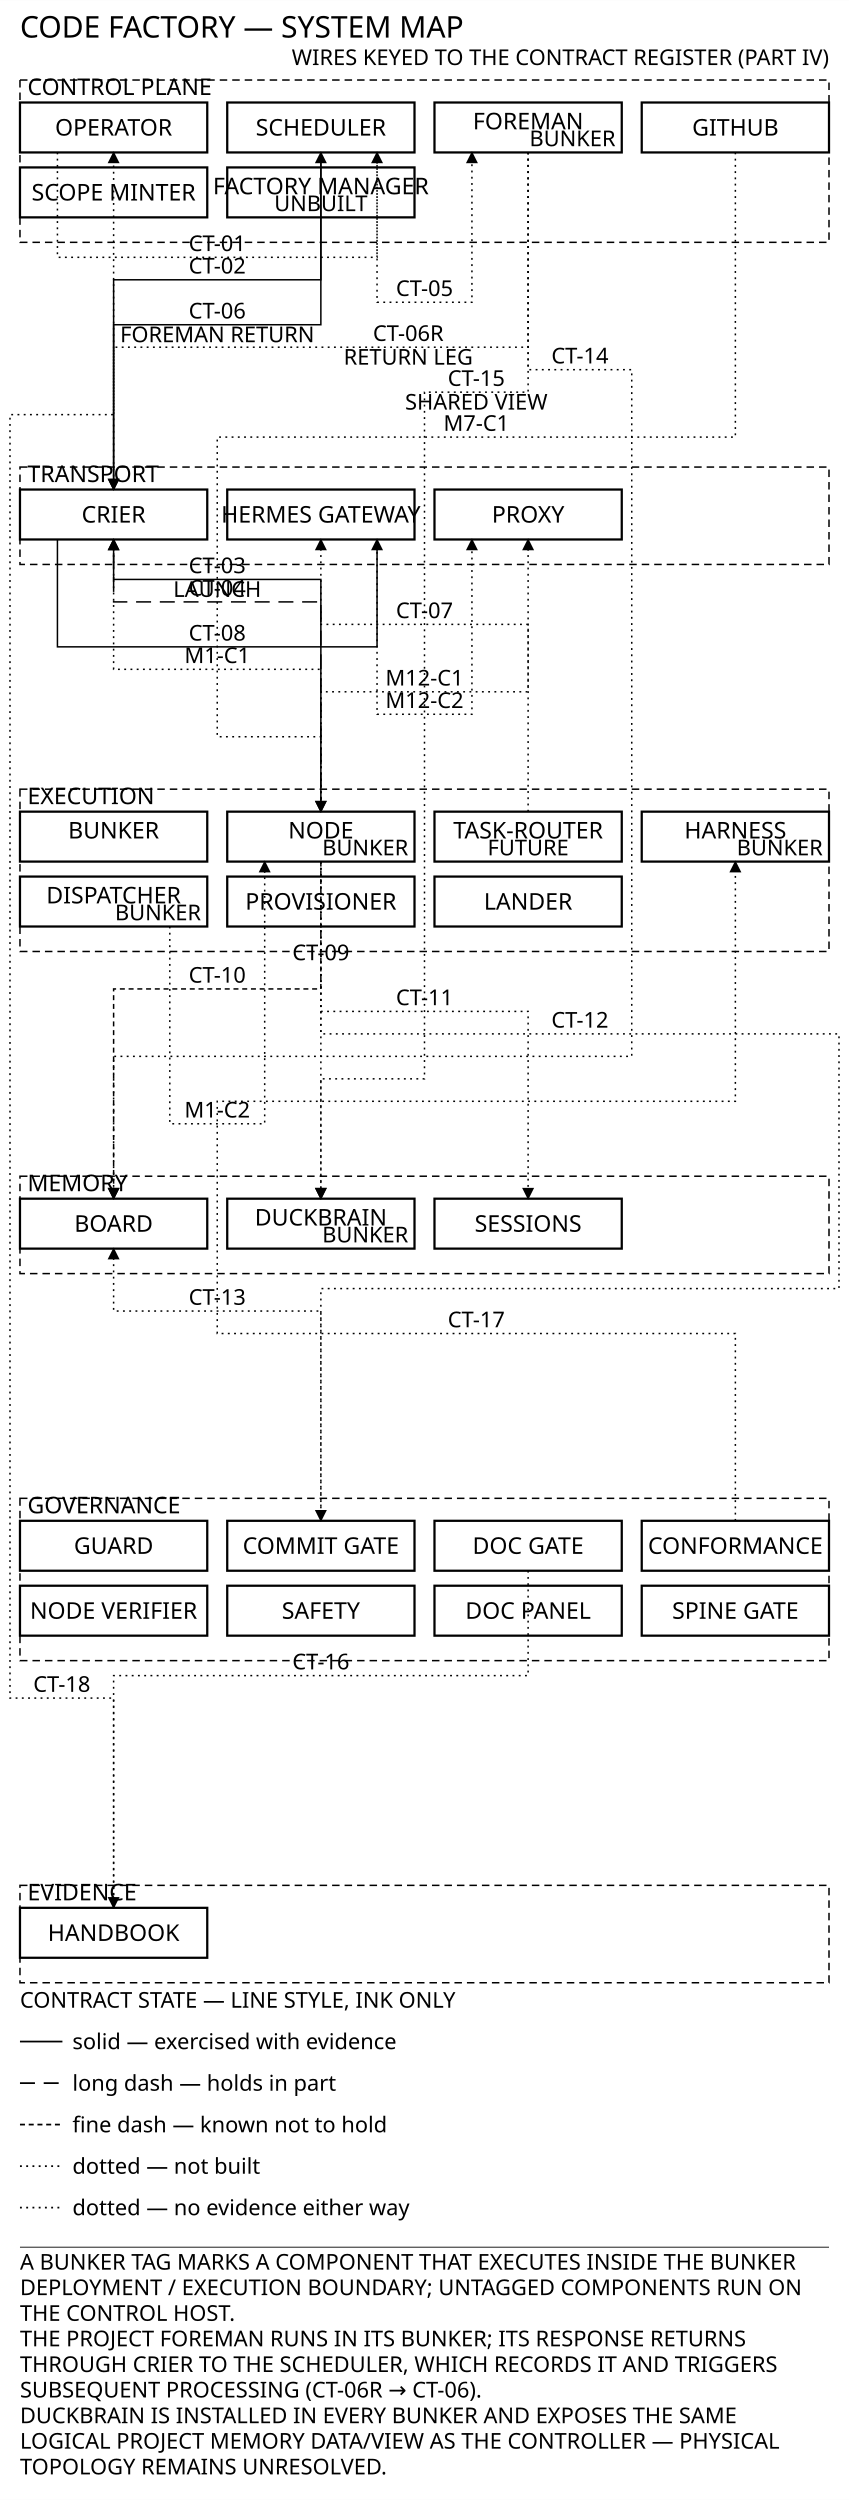
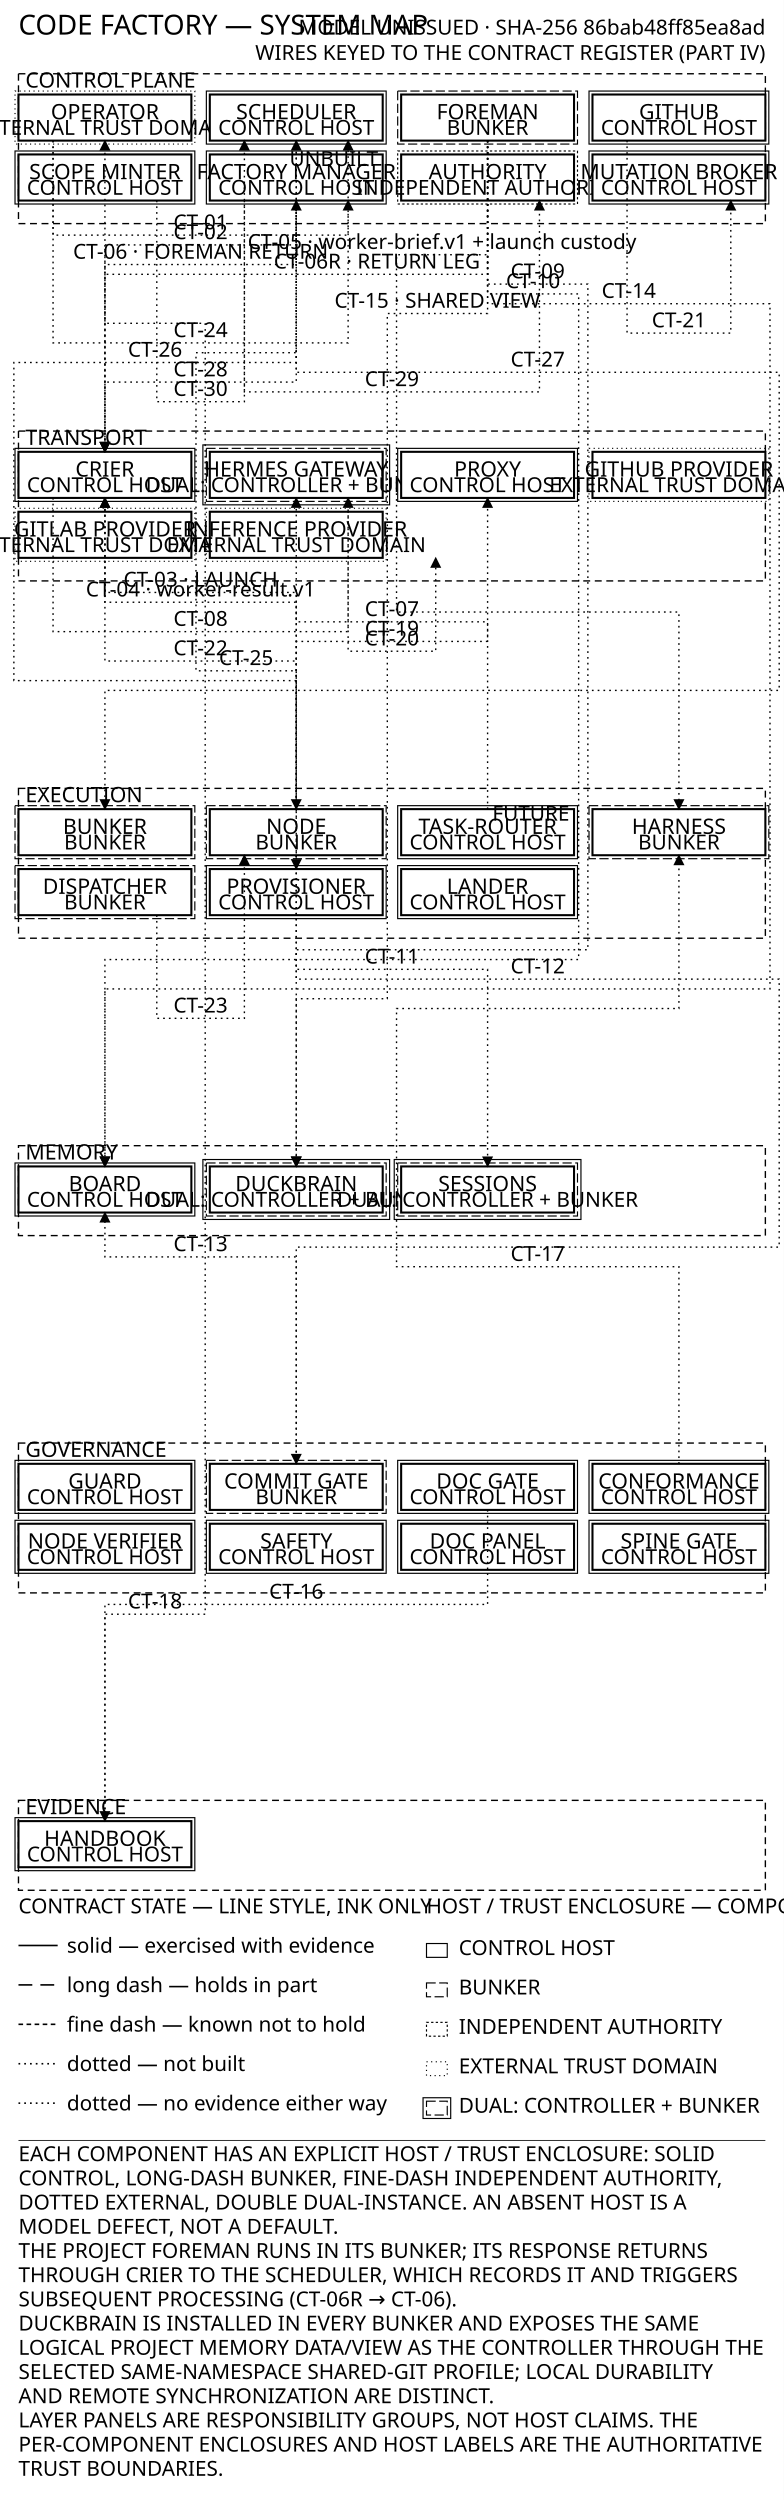
- <svg xmlns="http://www.w3.org/2000/svg" width="170.0mm" height="500.6mm" viewBox="0 0 680 2002.2" preserveAspectRatio="xMidYMid meet">
-   <rect width="680" height="2002.2" fill="#ffffff" />
+ <svg xmlns="http://www.w3.org/2000/svg" width="170.0mm" height="542.2mm" viewBox="0 0 680 2169.0" preserveAspectRatio="xMidYMid meet">
+   <rect width="680" height="2169.0" fill="#ffffff" />
  <defs>
    <marker id="ar" viewBox="0 0 10 10" refX="9" refY="5" markerWidth="8" markerHeight="8" orient="auto">
      <path d="M0,0 L10,5 L0,10 z" fill="#000000" />
    </marker>
  </defs>
  <g font-family="Routed Gothic Narrow, Routed Gothic, sans-serif">
    <text x="16.0" y="30.0" font-size="24.00" fill="#000000" text-anchor="start">CODE FACTORY — SYSTEM MAP</text>
-     <text x="664.0" y="52.0" font-size="17.50" fill="#000000" text-anchor="end">WIRES KEYED TO THE CONTRACT REGISTER (PART IV)</text>
+     <text x="664.0" y="30.0" font-size="18.00" fill="#000000" text-anchor="end">MODEL UNISSUED · SHA-256 86bab48ff85ea8ad</text>
+     <text x="664.0" y="52.0" font-size="18.00" fill="#000000" text-anchor="end">WIRES KEYED TO THE CONTRACT REGISTER (PART IV)</text>
    <rect x="16.0" y="64.0" width="648.0" height="130.0" fill="none" stroke="#000000" stroke-width="1.2" stroke-dasharray="6 4" />
    <text x="22.0" y="76.0" font-size="18.50" fill="#000000" text-anchor="start">CONTROL PLANE</text>
+     <rect x="13.0" y="79.0" width="156.0" height="46.0" fill="none" stroke="#000000" stroke-width="1.0" stroke-dasharray="1 3" />
    <rect x="16.0" y="82.0" width="150.0" height="40.0" fill="#ffffff" stroke="#000000" stroke-width="1.8" />
-     <text x="91.0" y="108.5" font-size="18.50" fill="#000000" text-anchor="middle">OPERATOR</text>
+     <text x="91.0" y="103.5" font-size="18.50" fill="#000000" text-anchor="middle">OPERATOR</text>
+     <text x="91.0" y="117.0" font-size="18.00" fill="#000000" text-anchor="middle">EXTERNAL TRUST DOMAIN</text>
+     <rect x="179.0" y="79.0" width="156.0" height="46.0" fill="none" stroke="#000000" stroke-width="1.0" />
    <rect x="182.0" y="82.0" width="150.0" height="40.0" fill="#ffffff" stroke="#000000" stroke-width="1.8" />
-     <text x="257.0" y="108.5" font-size="18.50" fill="#000000" text-anchor="middle">SCHEDULER</text>
+     <text x="257.0" y="103.5" font-size="18.50" fill="#000000" text-anchor="middle">SCHEDULER</text>
+     <text x="257.0" y="117.0" font-size="18.00" fill="#000000" text-anchor="middle">CONTROL HOST</text>
+     <rect x="345.0" y="79.0" width="156.0" height="46.0" fill="none" stroke="#000000" stroke-width="1.0" stroke-dasharray="8 3" />
    <rect x="348.0" y="82.0" width="150.0" height="40.0" fill="#ffffff" stroke="#000000" stroke-width="1.8" />
    <text x="423.0" y="103.5" font-size="18.50" fill="#000000" text-anchor="middle">FOREMAN</text>
-     <text x="493.0" y="117.0" font-size="17.50" fill="#000000" text-anchor="end">BUNKER</text>
+     <text x="423.0" y="117.0" font-size="18.00" fill="#000000" text-anchor="middle">BUNKER</text>
+     <rect x="511.0" y="79.0" width="156.0" height="46.0" fill="none" stroke="#000000" stroke-width="1.0" />
    <rect x="514.0" y="82.0" width="150.0" height="40.0" fill="#ffffff" stroke="#000000" stroke-width="1.8" />
-     <text x="589.0" y="108.5" font-size="18.50" fill="#000000" text-anchor="middle">GITHUB</text>
+     <text x="589.0" y="103.5" font-size="18.50" fill="#000000" text-anchor="middle">GITHUB</text>
+     <text x="589.0" y="117.0" font-size="18.00" fill="#000000" text-anchor="middle">CONTROL HOST</text>
+     <rect x="13.0" y="131.0" width="156.0" height="46.0" fill="none" stroke="#000000" stroke-width="1.0" />
    <rect x="16.0" y="134.0" width="150.0" height="40.0" fill="#ffffff" stroke="#000000" stroke-width="1.8" />
-     <text x="91.0" y="160.5" font-size="18.50" fill="#000000" text-anchor="middle">SCOPE MINTER</text>
+     <text x="91.0" y="155.5" font-size="18.50" fill="#000000" text-anchor="middle">SCOPE MINTER</text>
+     <text x="91.0" y="169.0" font-size="18.00" fill="#000000" text-anchor="middle">CONTROL HOST</text>
+     <rect x="179.0" y="131.0" width="156.0" height="46.0" fill="none" stroke="#000000" stroke-width="1.0" />
    <rect x="182.0" y="134.0" width="150.0" height="40.0" fill="#ffffff" stroke="#000000" stroke-width="1.8" />
    <text x="257.0" y="155.5" font-size="18.50" fill="#000000" text-anchor="middle">FACTORY MANAGER</text>
-     <text x="257.0" y="169.0" font-size="17.50" fill="#000000" text-anchor="middle">UNBUILT</text>
-     <rect x="16.0" y="374.0" width="648.0" height="78.0" fill="none" stroke="#000000" stroke-width="1.2" stroke-dasharray="6 4" />
+     <text x="328.0" y="144.0" font-size="18.00" fill="#000000" text-anchor="end">UNBUILT</text>
+     <text x="257.0" y="169.0" font-size="18.00" fill="#000000" text-anchor="middle">CONTROL HOST</text>
+     <rect x="345.0" y="131.0" width="156.0" height="46.0" fill="none" stroke="#000000" stroke-width="1.0" stroke-dasharray="2 2" />
+     <rect x="348.0" y="134.0" width="150.0" height="40.0" fill="#ffffff" stroke="#000000" stroke-width="1.8" />
+     <text x="423.0" y="155.5" font-size="18.50" fill="#000000" text-anchor="middle">AUTHORITY</text>
+     <text x="423.0" y="169.0" font-size="18.00" fill="#000000" text-anchor="middle">INDEPENDENT AUTHORITY</text>
+     <rect x="511.0" y="131.0" width="156.0" height="46.0" fill="none" stroke="#000000" stroke-width="1.0" />
+     <rect x="514.0" y="134.0" width="150.0" height="40.0" fill="#ffffff" stroke="#000000" stroke-width="1.8" />
+     <text x="589.0" y="155.5" font-size="18.50" fill="#000000" text-anchor="middle">MUTATION BROKER</text>
+     <text x="589.0" y="169.0" font-size="18.00" fill="#000000" text-anchor="middle">CONTROL HOST</text>
+     <rect x="16.0" y="374.0" width="648.0" height="130.0" fill="none" stroke="#000000" stroke-width="1.2" stroke-dasharray="6 4" />
    <text x="22.0" y="386.0" font-size="18.50" fill="#000000" text-anchor="start">TRANSPORT</text>
+     <rect x="13.0" y="389.0" width="156.0" height="46.0" fill="none" stroke="#000000" stroke-width="1.0" />
    <rect x="16.0" y="392.0" width="150.0" height="40.0" fill="#ffffff" stroke="#000000" stroke-width="1.8" />
-     <text x="91.0" y="418.5" font-size="18.50" fill="#000000" text-anchor="middle">CRIER</text>
+     <text x="91.0" y="413.5" font-size="18.50" fill="#000000" text-anchor="middle">CRIER</text>
+     <text x="91.0" y="427.0" font-size="18.00" fill="#000000" text-anchor="middle">CONTROL HOST</text>
+     <rect x="179.0" y="389.0" width="156.0" height="46.0" fill="none" stroke="#000000" stroke-width="1.0" stroke-dasharray="8 3" />
+     <rect x="176.0" y="386.0" width="162.0" height="52.0" fill="none" stroke="#000000" stroke-width="1.0" />
    <rect x="182.0" y="392.0" width="150.0" height="40.0" fill="#ffffff" stroke="#000000" stroke-width="1.8" />
-     <text x="257.0" y="418.5" font-size="18.50" fill="#000000" text-anchor="middle">HERMES GATEWAY</text>
+     <text x="257.0" y="413.5" font-size="18.50" fill="#000000" text-anchor="middle">HERMES GATEWAY</text>
+     <text x="257.0" y="427.0" font-size="18.00" fill="#000000" text-anchor="middle">DUAL: CONTROLLER + BUNKER</text>
+     <rect x="345.0" y="389.0" width="156.0" height="46.0" fill="none" stroke="#000000" stroke-width="1.0" />
    <rect x="348.0" y="392.0" width="150.0" height="40.0" fill="#ffffff" stroke="#000000" stroke-width="1.8" />
-     <text x="423.0" y="418.5" font-size="18.50" fill="#000000" text-anchor="middle">PROXY</text>
-     <rect x="16.0" y="632.0" width="648.0" height="130.0" fill="none" stroke="#000000" stroke-width="1.2" stroke-dasharray="6 4" />
-     <text x="22.0" y="644.0" font-size="18.50" fill="#000000" text-anchor="start">EXECUTION</text>
-     <rect x="16.0" y="650.0" width="150.0" height="40.0" fill="#ffffff" stroke="#000000" stroke-width="1.8" />
-     <text x="91.0" y="671.5" font-size="18.50" fill="#000000" text-anchor="middle">BUNKER</text>
-     <rect x="182.0" y="650.0" width="150.0" height="40.0" fill="#ffffff" stroke="#000000" stroke-width="1.8" />
-     <text x="257.0" y="671.5" font-size="18.50" fill="#000000" text-anchor="middle">NODE</text>
-     <text x="327.0" y="685.0" font-size="17.50" fill="#000000" text-anchor="end">BUNKER</text>
-     <rect x="348.0" y="650.0" width="150.0" height="40.0" fill="#ffffff" stroke="#000000" stroke-width="1.8" />
-     <text x="423.0" y="671.5" font-size="18.50" fill="#000000" text-anchor="middle">TASK-ROUTER</text>
-     <text x="423.0" y="685.0" font-size="17.50" fill="#000000" text-anchor="middle">FUTURE</text>
-     <rect x="514.0" y="650.0" width="150.0" height="40.0" fill="#ffffff" stroke="#000000" stroke-width="1.8" />
-     <text x="589.0" y="671.5" font-size="18.50" fill="#000000" text-anchor="middle">HARNESS</text>
-     <text x="659.0" y="685.0" font-size="17.50" fill="#000000" text-anchor="end">BUNKER</text>
+     <text x="423.0" y="413.5" font-size="18.50" fill="#000000" text-anchor="middle">PROXY</text>
+     <text x="423.0" y="427.0" font-size="18.00" fill="#000000" text-anchor="middle">CONTROL HOST</text>
+     <rect x="511.0" y="389.0" width="156.0" height="46.0" fill="none" stroke="#000000" stroke-width="1.0" stroke-dasharray="1 3" />
+     <rect x="514.0" y="392.0" width="150.0" height="40.0" fill="#ffffff" stroke="#000000" stroke-width="1.8" />
+     <text x="589.0" y="413.5" font-size="18.50" fill="#000000" text-anchor="middle">GITHUB PROVIDER</text>
+     <text x="589.0" y="427.0" font-size="18.00" fill="#000000" text-anchor="middle">EXTERNAL TRUST DOMAIN</text>
+     <rect x="13.0" y="441.0" width="156.0" height="46.0" fill="none" stroke="#000000" stroke-width="1.0" stroke-dasharray="1 3" />
+     <rect x="16.0" y="444.0" width="150.0" height="40.0" fill="#ffffff" stroke="#000000" stroke-width="1.8" />
+     <text x="91.0" y="465.5" font-size="18.50" fill="#000000" text-anchor="middle">GITLAB PROVIDER</text>
+     <text x="91.0" y="479.0" font-size="18.00" fill="#000000" text-anchor="middle">EXTERNAL TRUST DOMAIN</text>
+     <rect x="179.0" y="441.0" width="156.0" height="46.0" fill="none" stroke="#000000" stroke-width="1.0" stroke-dasharray="1 3" />
+     <rect x="182.0" y="444.0" width="150.0" height="40.0" fill="#ffffff" stroke="#000000" stroke-width="1.8" />
+     <text x="257.0" y="465.5" font-size="18.50" fill="#000000" text-anchor="middle">INFERENCE PROVIDER</text>
+     <text x="257.0" y="479.0" font-size="18.00" fill="#000000" text-anchor="middle">EXTERNAL TRUST DOMAIN</text>
+     <rect x="16.0" y="684.0" width="648.0" height="130.0" fill="none" stroke="#000000" stroke-width="1.2" stroke-dasharray="6 4" />
+     <text x="22.0" y="696.0" font-size="18.50" fill="#000000" text-anchor="start">EXECUTION</text>
+     <rect x="13.0" y="699.0" width="156.0" height="46.0" fill="none" stroke="#000000" stroke-width="1.0" stroke-dasharray="8 3" />
    <rect x="16.0" y="702.0" width="150.0" height="40.0" fill="#ffffff" stroke="#000000" stroke-width="1.8" />
-     <text x="91.0" y="723.5" font-size="18.50" fill="#000000" text-anchor="middle">DISPATCHER</text>
-     <text x="161.0" y="737.0" font-size="17.50" fill="#000000" text-anchor="end">BUNKER</text>
+     <text x="91.0" y="723.5" font-size="18.50" fill="#000000" text-anchor="middle">BUNKER</text>
+     <text x="91.0" y="737.0" font-size="18.00" fill="#000000" text-anchor="middle">BUNKER</text>
+     <rect x="179.0" y="699.0" width="156.0" height="46.0" fill="none" stroke="#000000" stroke-width="1.0" stroke-dasharray="8 3" />
    <rect x="182.0" y="702.0" width="150.0" height="40.0" fill="#ffffff" stroke="#000000" stroke-width="1.8" />
-     <text x="257.0" y="728.5" font-size="18.50" fill="#000000" text-anchor="middle">PROVISIONER</text>
+     <text x="257.0" y="723.5" font-size="18.50" fill="#000000" text-anchor="middle">NODE</text>
+     <text x="257.0" y="737.0" font-size="18.00" fill="#000000" text-anchor="middle">BUNKER</text>
+     <rect x="345.0" y="699.0" width="156.0" height="46.0" fill="none" stroke="#000000" stroke-width="1.0" />
    <rect x="348.0" y="702.0" width="150.0" height="40.0" fill="#ffffff" stroke="#000000" stroke-width="1.8" />
-     <text x="423.0" y="728.5" font-size="18.50" fill="#000000" text-anchor="middle">LANDER</text>
-     <rect x="16.0" y="942.0" width="648.0" height="78.0" fill="none" stroke="#000000" stroke-width="1.2" stroke-dasharray="6 4" />
-     <text x="22.0" y="954.0" font-size="18.50" fill="#000000" text-anchor="start">MEMORY</text>
-     <rect x="16.0" y="960.0" width="150.0" height="40.0" fill="#ffffff" stroke="#000000" stroke-width="1.8" />
-     <text x="91.0" y="986.5" font-size="18.50" fill="#000000" text-anchor="middle">BOARD</text>
-     <rect x="182.0" y="960.0" width="150.0" height="40.0" fill="#ffffff" stroke="#000000" stroke-width="1.8" />
-     <text x="257.0" y="981.5" font-size="18.50" fill="#000000" text-anchor="middle">DUCKBRAIN</text>
-     <text x="327.0" y="995.0" font-size="17.50" fill="#000000" text-anchor="end">BUNKER</text>
-     <rect x="348.0" y="960.0" width="150.0" height="40.0" fill="#ffffff" stroke="#000000" stroke-width="1.8" />
-     <text x="423.0" y="986.5" font-size="18.50" fill="#000000" text-anchor="middle">SESSIONS</text>
-     <rect x="16.0" y="1200.0" width="648.0" height="130.0" fill="none" stroke="#000000" stroke-width="1.2" stroke-dasharray="6 4" />
-     <text x="22.0" y="1212.0" font-size="18.50" fill="#000000" text-anchor="start">GOVERNANCE</text>
-     <rect x="16.0" y="1218.0" width="150.0" height="40.0" fill="#ffffff" stroke="#000000" stroke-width="1.8" />
-     <text x="91.0" y="1244.5" font-size="18.50" fill="#000000" text-anchor="middle">GUARD</text>
-     <rect x="182.0" y="1218.0" width="150.0" height="40.0" fill="#ffffff" stroke="#000000" stroke-width="1.8" />
-     <text x="257.0" y="1244.5" font-size="18.50" fill="#000000" text-anchor="middle">COMMIT GATE</text>
-     <rect x="348.0" y="1218.0" width="150.0" height="40.0" fill="#ffffff" stroke="#000000" stroke-width="1.8" />
-     <text x="423.0" y="1244.5" font-size="18.50" fill="#000000" text-anchor="middle">DOC GATE</text>
-     <rect x="514.0" y="1218.0" width="150.0" height="40.0" fill="#ffffff" stroke="#000000" stroke-width="1.8" />
-     <text x="589.0" y="1244.5" font-size="18.50" fill="#000000" text-anchor="middle">CONFORMANCE</text>
+     <text x="423.0" y="723.5" font-size="18.50" fill="#000000" text-anchor="middle">TASK-ROUTER</text>
+     <text x="494.0" y="712.0" font-size="18.00" fill="#000000" text-anchor="end">FUTURE</text>
+     <text x="423.0" y="737.0" font-size="18.00" fill="#000000" text-anchor="middle">CONTROL HOST</text>
+     <rect x="511.0" y="699.0" width="156.0" height="46.0" fill="none" stroke="#000000" stroke-width="1.0" stroke-dasharray="8 3" />
+     <rect x="514.0" y="702.0" width="150.0" height="40.0" fill="#ffffff" stroke="#000000" stroke-width="1.8" />
+     <text x="589.0" y="723.5" font-size="18.50" fill="#000000" text-anchor="middle">HARNESS</text>
+     <text x="589.0" y="737.0" font-size="18.00" fill="#000000" text-anchor="middle">BUNKER</text>
+     <rect x="13.0" y="751.0" width="156.0" height="46.0" fill="none" stroke="#000000" stroke-width="1.0" stroke-dasharray="8 3" />
+     <rect x="16.0" y="754.0" width="150.0" height="40.0" fill="#ffffff" stroke="#000000" stroke-width="1.8" />
+     <text x="91.0" y="775.5" font-size="18.50" fill="#000000" text-anchor="middle">DISPATCHER</text>
+     <text x="91.0" y="789.0" font-size="18.00" fill="#000000" text-anchor="middle">BUNKER</text>
+     <rect x="179.0" y="751.0" width="156.0" height="46.0" fill="none" stroke="#000000" stroke-width="1.0" />
+     <rect x="182.0" y="754.0" width="150.0" height="40.0" fill="#ffffff" stroke="#000000" stroke-width="1.8" />
+     <text x="257.0" y="775.5" font-size="18.50" fill="#000000" text-anchor="middle">PROVISIONER</text>
+     <text x="257.0" y="789.0" font-size="18.00" fill="#000000" text-anchor="middle">CONTROL HOST</text>
+     <rect x="345.0" y="751.0" width="156.0" height="46.0" fill="none" stroke="#000000" stroke-width="1.0" />
+     <rect x="348.0" y="754.0" width="150.0" height="40.0" fill="#ffffff" stroke="#000000" stroke-width="1.8" />
+     <text x="423.0" y="775.5" font-size="18.50" fill="#000000" text-anchor="middle">LANDER</text>
+     <text x="423.0" y="789.0" font-size="18.00" fill="#000000" text-anchor="middle">CONTROL HOST</text>
+     <rect x="16.0" y="994.0" width="648.0" height="78.0" fill="none" stroke="#000000" stroke-width="1.2" stroke-dasharray="6 4" />
+     <text x="22.0" y="1006.0" font-size="18.50" fill="#000000" text-anchor="start">MEMORY</text>
+     <rect x="13.0" y="1009.0" width="156.0" height="46.0" fill="none" stroke="#000000" stroke-width="1.0" />
+     <rect x="16.0" y="1012.0" width="150.0" height="40.0" fill="#ffffff" stroke="#000000" stroke-width="1.8" />
+     <text x="91.0" y="1033.5" font-size="18.50" fill="#000000" text-anchor="middle">BOARD</text>
+     <text x="91.0" y="1047.0" font-size="18.00" fill="#000000" text-anchor="middle">CONTROL HOST</text>
+     <rect x="179.0" y="1009.0" width="156.0" height="46.0" fill="none" stroke="#000000" stroke-width="1.0" stroke-dasharray="8 3" />
+     <rect x="176.0" y="1006.0" width="162.0" height="52.0" fill="none" stroke="#000000" stroke-width="1.0" />
+     <rect x="182.0" y="1012.0" width="150.0" height="40.0" fill="#ffffff" stroke="#000000" stroke-width="1.8" />
+     <text x="257.0" y="1033.5" font-size="18.50" fill="#000000" text-anchor="middle">DUCKBRAIN</text>
+     <text x="257.0" y="1047.0" font-size="18.00" fill="#000000" text-anchor="middle">DUAL: CONTROLLER + BUNKER</text>
+     <rect x="345.0" y="1009.0" width="156.0" height="46.0" fill="none" stroke="#000000" stroke-width="1.0" stroke-dasharray="8 3" />
+     <rect x="342.0" y="1006.0" width="162.0" height="52.0" fill="none" stroke="#000000" stroke-width="1.0" />
+     <rect x="348.0" y="1012.0" width="150.0" height="40.0" fill="#ffffff" stroke="#000000" stroke-width="1.8" />
+     <text x="423.0" y="1033.5" font-size="18.50" fill="#000000" text-anchor="middle">SESSIONS</text>
+     <text x="423.0" y="1047.0" font-size="18.00" fill="#000000" text-anchor="middle">DUAL: CONTROLLER + BUNKER</text>
+     <rect x="16.0" y="1252.0" width="648.0" height="130.0" fill="none" stroke="#000000" stroke-width="1.2" stroke-dasharray="6 4" />
+     <text x="22.0" y="1264.0" font-size="18.50" fill="#000000" text-anchor="start">GOVERNANCE</text>
+     <rect x="13.0" y="1267.0" width="156.0" height="46.0" fill="none" stroke="#000000" stroke-width="1.0" />
    <rect x="16.0" y="1270.0" width="150.0" height="40.0" fill="#ffffff" stroke="#000000" stroke-width="1.8" />
-     <text x="91.0" y="1296.5" font-size="18.50" fill="#000000" text-anchor="middle">NODE VERIFIER</text>
+     <text x="91.0" y="1291.5" font-size="18.50" fill="#000000" text-anchor="middle">GUARD</text>
+     <text x="91.0" y="1305.0" font-size="18.00" fill="#000000" text-anchor="middle">CONTROL HOST</text>
+     <rect x="179.0" y="1267.0" width="156.0" height="46.0" fill="none" stroke="#000000" stroke-width="1.0" stroke-dasharray="8 3" />
    <rect x="182.0" y="1270.0" width="150.0" height="40.0" fill="#ffffff" stroke="#000000" stroke-width="1.8" />
-     <text x="257.0" y="1296.5" font-size="18.50" fill="#000000" text-anchor="middle">SAFETY</text>
+     <text x="257.0" y="1291.5" font-size="18.50" fill="#000000" text-anchor="middle">COMMIT GATE</text>
+     <text x="257.0" y="1305.0" font-size="18.00" fill="#000000" text-anchor="middle">BUNKER</text>
+     <rect x="345.0" y="1267.0" width="156.0" height="46.0" fill="none" stroke="#000000" stroke-width="1.0" />
    <rect x="348.0" y="1270.0" width="150.0" height="40.0" fill="#ffffff" stroke="#000000" stroke-width="1.8" />
-     <text x="423.0" y="1296.5" font-size="18.50" fill="#000000" text-anchor="middle">DOC PANEL</text>
+     <text x="423.0" y="1291.5" font-size="18.50" fill="#000000" text-anchor="middle">DOC GATE</text>
+     <text x="423.0" y="1305.0" font-size="18.00" fill="#000000" text-anchor="middle">CONTROL HOST</text>
+     <rect x="511.0" y="1267.0" width="156.0" height="46.0" fill="none" stroke="#000000" stroke-width="1.0" />
    <rect x="514.0" y="1270.0" width="150.0" height="40.0" fill="#ffffff" stroke="#000000" stroke-width="1.8" />
-     <text x="589.0" y="1296.5" font-size="18.50" fill="#000000" text-anchor="middle">SPINE GATE</text>
-     <rect x="16.0" y="1510.0" width="648.0" height="78.0" fill="none" stroke="#000000" stroke-width="1.2" stroke-dasharray="6 4" />
-     <text x="22.0" y="1522.0" font-size="18.50" fill="#000000" text-anchor="start">EVIDENCE</text>
-     <rect x="16.0" y="1528.0" width="150.0" height="40.0" fill="#ffffff" stroke="#000000" stroke-width="1.8" />
-     <text x="91.0" y="1554.5" font-size="18.50" fill="#000000" text-anchor="middle">HANDBOOK</text>
-     <polyline points="46.0,122.0 46.0,206.0 302.0,206.0 302.0,122.0" fill="none" stroke="#000000" stroke-width="1.2" stroke-dasharray="1.5 3.5" marker-end="url(#ar)" />
-     <text x="174.0" y="201.0" font-size="17.50" fill="#000000" text-anchor="middle">CT-01</text>
-     <polyline points="257.0,122.0 257.0,224.0 91.0,224.0 91.0,392.0" fill="none" stroke="#000000" stroke-width="1.2" marker-end="url(#ar)" />
-     <text x="174.0" y="219.0" font-size="17.50" fill="#000000" text-anchor="middle">CT-02</text>
-     <polyline points="91.0,432.0 91.0,464.0 257.0,464.0 257.0,650.0" fill="none" stroke="#000000" stroke-width="1.2" marker-end="url(#ar)" />
-     <text x="174.0" y="459.0" font-size="17.50" fill="#000000" text-anchor="middle">CT-03</text>
-     <text x="174.0" y="478.0" font-size="17.50" fill="#000000" text-anchor="middle">LAUNCH</text>
-     <polyline points="257.0,650.0 257.0,482.0 91.0,482.0 91.0,432.0" fill="none" stroke="#000000" stroke-width="1.2" stroke-dasharray="12 7" marker-end="url(#ar)" />
-     <text x="174.0" y="477.0" font-size="17.50" fill="#000000" text-anchor="middle">CT-04</text>
-     <polyline points="302.0,122.0 302.0,242.0 378.0,242.0 378.0,122.0" fill="none" stroke="#000000" stroke-width="1.2" stroke-dasharray="1.5 3.5" marker-end="url(#ar)" />
-     <text x="340.0" y="237.0" font-size="17.50" fill="#000000" text-anchor="middle">CT-05</text>
-     <polyline points="91.0,392.0 91.0,260.0 257.0,260.0 257.0,122.0" fill="none" stroke="#000000" stroke-width="1.2" marker-end="url(#ar)" />
-     <text x="174.0" y="255.0" font-size="17.50" fill="#000000" text-anchor="middle">CT-06</text>
-     <text x="174.0" y="274.0" font-size="17.50" fill="#000000" text-anchor="middle">FOREMAN RETURN</text>
-     <polyline points="423.0,122.0 423.0,278.0 91.0,278.0 91.0,392.0" fill="none" stroke="#000000" stroke-width="1.2" stroke-dasharray="1.5 3.5" marker-end="url(#ar)" />
-     <text x="327.0" y="273.0" font-size="17.50" fill="#000000" text-anchor="middle">CT-06R</text>
-     <text x="327.0" y="292.0" font-size="17.50" fill="#000000" text-anchor="middle">RETURN LEG</text>
-     <polyline points="423.0,650.0 423.0,500.0 257.0,500.0 257.0,432.0" fill="none" stroke="#000000" stroke-width="1.2" stroke-dasharray="1.5 3.5" marker-end="url(#ar)" />
-     <text x="340.0" y="495.0" font-size="17.50" fill="#000000" text-anchor="middle">CT-07</text>
-     <polyline points="46.0,432.0 46.0,518.0 302.0,518.0 302.0,432.0" fill="none" stroke="#000000" stroke-width="1.2" marker-end="url(#ar)" />
-     <text x="174.0" y="513.0" font-size="17.50" fill="#000000" text-anchor="middle">CT-08</text>
-     <polyline points="257.0,690.0 257.0,774.0 257.0,774.0 257.0,960.0" fill="none" stroke="#000000" stroke-width="1.2" stroke-dasharray="1.5 3.5" marker-end="url(#ar)" />
-     <text x="257.0" y="769.0" font-size="17.50" fill="#000000" text-anchor="middle">CT-09</text>
-     <polyline points="257.0,690.0 257.0,792.0 91.0,792.0 91.0,960.0" fill="none" stroke="#000000" stroke-width="1.2" stroke-dasharray="4 3" marker-end="url(#ar)" />
-     <text x="174.0" y="787.0" font-size="17.50" fill="#000000" text-anchor="middle">CT-10</text>
-     <polyline points="257.0,690.0 257.0,810.0 423.0,810.0 423.0,960.0" fill="none" stroke="#000000" stroke-width="1.2" stroke-dasharray="1.5 3.5" marker-end="url(#ar)" />
-     <text x="340.0" y="805.0" font-size="17.50" fill="#000000" text-anchor="middle">CT-11</text>
-     <polyline points="257.0,690.0 257.0,828.0 672.0,828.0 672.0,1032.0 257.0,1032.0 257.0,1218.0" fill="none" stroke="#000000" stroke-width="1.2" stroke-dasharray="1.5 3.5" marker-end="url(#ar)" />
-     <text x="464.5" y="823.0" font-size="17.50" fill="#000000" text-anchor="middle">CT-12</text>
-     <polyline points="257.0,1218.0 257.0,1050.0 91.0,1050.0 91.0,1000.0" fill="none" stroke="#000000" stroke-width="1.2" stroke-dasharray="1.5 3.5" marker-end="url(#ar)" />
-     <text x="174.0" y="1045.0" font-size="17.50" fill="#000000" text-anchor="middle">CT-13</text>
-     <polyline points="423.0,122.0 423.0,296.0 506.0,296.0 506.0,846.0 91.0,846.0 91.0,960.0" fill="none" stroke="#000000" stroke-width="1.2" stroke-dasharray="1.5 3.5" marker-end="url(#ar)" />
-     <text x="464.5" y="291.0" font-size="17.50" fill="#000000" text-anchor="middle">CT-14</text>
-     <polyline points="423.0,122.0 423.0,314.0 340.0,314.0 340.0,864.0 257.0,864.0 257.0,960.0" fill="none" stroke="#000000" stroke-width="1.2" stroke-dasharray="1.5 3.5" marker-end="url(#ar)" />
-     <text x="381.5" y="309.0" font-size="17.50" fill="#000000" text-anchor="middle">CT-15</text>
-     <text x="381.5" y="328.0" font-size="17.50" fill="#000000" text-anchor="middle">SHARED VIEW</text>
-     <polyline points="423.0,1258.0 423.0,1342.0 91.0,1342.0 91.0,1528.0" fill="none" stroke="#000000" stroke-width="1.2" stroke-dasharray="1.5 3.5" marker-end="url(#ar)" />
-     <text x="257.0" y="1337.0" font-size="17.50" fill="#000000" text-anchor="middle">CT-16</text>
-     <polyline points="589.0,1218.0 589.0,1068.0 174.0,1068.0 174.0,882.0 589.0,882.0 589.0,690.0" fill="none" stroke="#000000" stroke-width="1.2" stroke-dasharray="1.5 3.5" marker-end="url(#ar)" />
-     <text x="381.5" y="1063.0" font-size="17.50" fill="#000000" text-anchor="middle">CT-17</text>
-     <polyline points="91.0,1528.0 91.0,1360.0 8.0,1360.0 8.0,332.0 91.0,332.0 91.0,122.0" fill="none" stroke="#000000" stroke-width="1.2" stroke-dasharray="1.5 3.5" marker-end="url(#ar)" />
-     <text x="49.5" y="1355.0" font-size="17.50" fill="#000000" text-anchor="middle">CT-18</text>
-     <polyline points="257.0,650.0 257.0,536.0 91.0,536.0 91.0,432.0" fill="none" stroke="#000000" stroke-width="1.2" stroke-dasharray="1.5 3.5" marker-end="url(#ar)" />
-     <text x="174.0" y="531.0" font-size="17.50" fill="#000000" text-anchor="middle">M1-C1</text>
-     <polyline points="136.0,742.0 136.0,900.0 212.0,900.0 212.0,690.0" fill="none" stroke="#000000" stroke-width="1.2" stroke-dasharray="1.5 3.5" marker-end="url(#ar)" />
-     <text x="174.0" y="895.0" font-size="17.50" fill="#000000" text-anchor="middle">M1-C2</text>
-     <polyline points="257.0,650.0 257.0,554.0 423.0,554.0 423.0,432.0" fill="none" stroke="#000000" stroke-width="1.2" stroke-dasharray="1.5 3.5" marker-end="url(#ar)" />
-     <text x="340.0" y="549.0" font-size="17.50" fill="#000000" text-anchor="middle">M12-C1</text>
-     <polyline points="302.0,432.0 302.0,572.0 378.0,572.0 378.0,432.0" fill="none" stroke="#000000" stroke-width="1.2" stroke-dasharray="1.5 3.5" marker-end="url(#ar)" />
-     <text x="340.0" y="567.0" font-size="17.50" fill="#000000" text-anchor="middle">M12-C2</text>
-     <polyline points="589.0,122.0 589.0,350.0 174.0,350.0 174.0,590.0 257.0,590.0 257.0,650.0" fill="none" stroke="#000000" stroke-width="1.2" stroke-dasharray="1.5 3.5" marker-end="url(#ar)" />
-     <text x="381.5" y="345.0" font-size="17.50" fill="#000000" text-anchor="middle">M7-C1</text>
-     <text x="16.0" y="1608.0" font-size="17.50" fill="#000000" text-anchor="start">CONTRACT STATE — LINE STYLE, INK ONLY</text>
-     <polyline points="16.0,1635.1 50.0,1635.1" fill="none" stroke="#000000" stroke-width="1.4" />
-     <text x="58.0" y="1641.2" font-size="17.50" fill="#000000" text-anchor="start">solid — exercised with evidence</text>
-     <polyline points="16.0,1668.4 50.0,1668.4" fill="none" stroke="#000000" stroke-width="1.4" stroke-dasharray="12 7" />
-     <text x="58.0" y="1674.5" font-size="17.50" fill="#000000" text-anchor="start">long dash — holds in part</text>
-     <polyline points="16.0,1701.6 50.0,1701.6" fill="none" stroke="#000000" stroke-width="1.4" stroke-dasharray="4 3" />
-     <text x="58.0" y="1707.8" font-size="17.50" fill="#000000" text-anchor="start">fine dash — known not to hold</text>
-     <polyline points="16.0,1734.9 50.0,1734.9" fill="none" stroke="#000000" stroke-width="1.4" stroke-dasharray="1.5 3.5" />
-     <text x="58.0" y="1741.0" font-size="17.50" fill="#000000" text-anchor="start">dotted — not built</text>
-     <polyline points="16.0,1768.1 50.0,1768.1" fill="none" stroke="#000000" stroke-width="1.4" stroke-dasharray="1.5 3.5" />
-     <text x="58.0" y="1774.2" font-size="17.50" fill="#000000" text-anchor="start">dotted — no evidence either way</text>
-     <polyline points="16.0,1799.8 664.0,1799.8" fill="none" stroke="#000000" stroke-width="0.7" />
-     <text x="16.0" y="1817.8" font-size="17.50" fill="#000000" text-anchor="start">A BUNKER TAG MARKS A COMPONENT THAT EXECUTES INSIDE THE BUNKER</text>
-     <text x="16.0" y="1838.2" font-size="17.50" fill="#000000" text-anchor="start">DEPLOYMENT / EXECUTION BOUNDARY; UNTAGGED COMPONENTS RUN ON</text>
-     <text x="16.0" y="1858.8" font-size="17.50" fill="#000000" text-anchor="start">THE CONTROL HOST.</text>
-     <text x="16.0" y="1879.2" font-size="17.50" fill="#000000" text-anchor="start">THE PROJECT FOREMAN RUNS IN ITS BUNKER; ITS RESPONSE RETURNS</text>
-     <text x="16.0" y="1899.8" font-size="17.50" fill="#000000" text-anchor="start">THROUGH CRIER TO THE SCHEDULER, WHICH RECORDS IT AND TRIGGERS</text>
-     <text x="16.0" y="1920.2" font-size="17.50" fill="#000000" text-anchor="start">SUBSEQUENT PROCESSING (CT-06R → CT-06).</text>
-     <text x="16.0" y="1940.8" font-size="17.50" fill="#000000" text-anchor="start">DUCKBRAIN IS INSTALLED IN EVERY BUNKER AND EXPOSES THE SAME</text>
-     <text x="16.0" y="1961.2" font-size="17.50" fill="#000000" text-anchor="start">LOGICAL PROJECT MEMORY DATA/VIEW AS THE CONTROLLER — PHYSICAL</text>
-     <text x="16.0" y="1981.8" font-size="17.50" fill="#000000" text-anchor="start">TOPOLOGY REMAINS UNRESOLVED.</text>
+     <text x="589.0" y="1291.5" font-size="18.50" fill="#000000" text-anchor="middle">CONFORMANCE</text>
+     <text x="589.0" y="1305.0" font-size="18.00" fill="#000000" text-anchor="middle">CONTROL HOST</text>
+     <rect x="13.0" y="1319.0" width="156.0" height="46.0" fill="none" stroke="#000000" stroke-width="1.0" />
+     <rect x="16.0" y="1322.0" width="150.0" height="40.0" fill="#ffffff" stroke="#000000" stroke-width="1.8" />
+     <text x="91.0" y="1343.5" font-size="18.50" fill="#000000" text-anchor="middle">NODE VERIFIER</text>
+     <text x="91.0" y="1357.0" font-size="18.00" fill="#000000" text-anchor="middle">CONTROL HOST</text>
+     <rect x="179.0" y="1319.0" width="156.0" height="46.0" fill="none" stroke="#000000" stroke-width="1.0" />
+     <rect x="182.0" y="1322.0" width="150.0" height="40.0" fill="#ffffff" stroke="#000000" stroke-width="1.8" />
+     <text x="257.0" y="1343.5" font-size="18.50" fill="#000000" text-anchor="middle">SAFETY</text>
+     <text x="257.0" y="1357.0" font-size="18.00" fill="#000000" text-anchor="middle">CONTROL HOST</text>
+     <rect x="345.0" y="1319.0" width="156.0" height="46.0" fill="none" stroke="#000000" stroke-width="1.0" />
+     <rect x="348.0" y="1322.0" width="150.0" height="40.0" fill="#ffffff" stroke="#000000" stroke-width="1.8" />
+     <text x="423.0" y="1343.5" font-size="18.50" fill="#000000" text-anchor="middle">DOC PANEL</text>
+     <text x="423.0" y="1357.0" font-size="18.00" fill="#000000" text-anchor="middle">CONTROL HOST</text>
+     <rect x="511.0" y="1319.0" width="156.0" height="46.0" fill="none" stroke="#000000" stroke-width="1.0" />
+     <rect x="514.0" y="1322.0" width="150.0" height="40.0" fill="#ffffff" stroke="#000000" stroke-width="1.8" />
+     <text x="589.0" y="1343.5" font-size="18.50" fill="#000000" text-anchor="middle">SPINE GATE</text>
+     <text x="589.0" y="1357.0" font-size="18.00" fill="#000000" text-anchor="middle">CONTROL HOST</text>
+     <rect x="16.0" y="1562.0" width="648.0" height="78.0" fill="none" stroke="#000000" stroke-width="1.2" stroke-dasharray="6 4" />
+     <text x="22.0" y="1574.0" font-size="18.50" fill="#000000" text-anchor="start">EVIDENCE</text>
+     <rect x="13.0" y="1577.0" width="156.0" height="46.0" fill="none" stroke="#000000" stroke-width="1.0" />
+     <rect x="16.0" y="1580.0" width="150.0" height="40.0" fill="#ffffff" stroke="#000000" stroke-width="1.8" />
+     <text x="91.0" y="1601.5" font-size="18.50" fill="#000000" text-anchor="middle">HANDBOOK</text>
+     <text x="91.0" y="1615.0" font-size="18.00" fill="#000000" text-anchor="middle">CONTROL HOST</text>
+     <polyline points="46.0,122.0 46.0,204.0 302.0,204.0 302.0,122.0" fill="none" stroke="#000000" stroke-width="1.2" stroke-dasharray="1.5 3.5" marker-end="url(#ar)" />
+     <text x="174.0" y="199.0" font-size="18.00" fill="#000000" text-anchor="middle">CT-01</text>
+     <polyline points="257.0,122.0 257.0,212.5 91.0,212.5 91.0,392.0" fill="none" stroke="#000000" stroke-width="1.2" stroke-dasharray="1.5 3.5" marker-end="url(#ar)" />
+     <text x="174.0" y="207.5" font-size="18.00" fill="#000000" text-anchor="middle">CT-02</text>
+     <polyline points="91.0,432.0 91.0,514.0 257.0,514.0 257.0,702.0" fill="none" stroke="#000000" stroke-width="1.2" stroke-dasharray="1.5 3.5" marker-end="url(#ar)" />
+     <text x="174.0" y="509.0" font-size="18.00" fill="#000000" text-anchor="middle">CT-03 · LAUNCH</text>
+     <polyline points="257.0,702.0 257.0,522.5 91.0,522.5 91.0,432.0" fill="none" stroke="#000000" stroke-width="1.2" stroke-dasharray="1.5 3.5" marker-end="url(#ar)" />
+     <text x="174.0" y="517.5" font-size="18.00" fill="#000000" text-anchor="middle">CT-04 · worker-result.v1</text>
+     <polyline points="423.0,122.0 423.0,221.0 344.0,221.0 344.0,531.0 589.0,531.0 589.0,702.0" fill="none" stroke="#000000" stroke-width="1.2" stroke-dasharray="1.5 3.5" marker-end="url(#ar)" />
+     <text x="383.5" y="216.0" font-size="18.00" fill="#000000" text-anchor="middle">CT-05 · worker-brief.v1 + launch custody</text>
+     <polyline points="91.0,392.0 91.0,229.5 257.0,229.5 257.0,122.0" fill="none" stroke="#000000" stroke-width="1.2" stroke-dasharray="1.5 3.5" marker-end="url(#ar)" />
+     <text x="174.0" y="224.5" font-size="18.00" fill="#000000" text-anchor="middle">CT-06 · FOREMAN RETURN</text>
+     <polyline points="423.0,122.0 423.0,238.0 91.0,238.0 91.0,392.0" fill="none" stroke="#000000" stroke-width="1.2" stroke-dasharray="1.5 3.5" marker-end="url(#ar)" />
+     <text x="327.0" y="233.0" font-size="18.00" fill="#000000" text-anchor="middle">CT-06R · RETURN LEG</text>
+     <polyline points="423.0,702.0 423.0,539.5 257.0,539.5 257.0,432.0" fill="none" stroke="#000000" stroke-width="1.2" stroke-dasharray="1.5 3.5" marker-end="url(#ar)" />
+     <text x="340.0" y="534.5" font-size="18.00" fill="#000000" text-anchor="middle">CT-07</text>
+     <polyline points="46.0,432.0 46.0,548.0 302.0,548.0 302.0,432.0" fill="none" stroke="#000000" stroke-width="1.2" stroke-dasharray="1.5 3.5" marker-end="url(#ar)" />
+     <text x="174.0" y="543.0" font-size="18.00" fill="#000000" text-anchor="middle">CT-08</text>
+     <polyline points="423.0,122.0 423.0,246.5 510.0,246.5 510.0,824.0 257.0,824.0 257.0,1012.0" fill="none" stroke="#000000" stroke-width="1.2" stroke-dasharray="1.5 3.5" marker-end="url(#ar)" />
+     <text x="466.5" y="241.5" font-size="18.00" fill="#000000" text-anchor="middle">CT-09</text>
+     <polyline points="423.0,122.0 423.0,255.0 502.0,255.0 502.0,832.5 91.0,832.5 91.0,1012.0" fill="none" stroke="#000000" stroke-width="1.2" stroke-dasharray="1.5 3.5" marker-end="url(#ar)" />
+     <text x="462.5" y="250.0" font-size="18.00" fill="#000000" text-anchor="middle">CT-10</text>
+     <polyline points="257.0,742.0 257.0,841.0 423.0,841.0 423.0,1012.0" fill="none" stroke="#000000" stroke-width="1.2" stroke-dasharray="1.5 3.5" marker-end="url(#ar)" />
+     <text x="340.0" y="836.0" font-size="18.00" fill="#000000" text-anchor="middle">CT-11</text>
+     <polyline points="257.0,742.0 257.0,849.5 676.0,849.5 676.0,1082.0 257.0,1082.0 257.0,1270.0" fill="none" stroke="#000000" stroke-width="1.2" stroke-dasharray="1.5 3.5" marker-end="url(#ar)" />
+     <text x="466.5" y="844.5" font-size="18.00" fill="#000000" text-anchor="middle">CT-12</text>
+     <polyline points="257.0,1270.0 257.0,1090.5 91.0,1090.5 91.0,1052.0" fill="none" stroke="#000000" stroke-width="1.2" stroke-dasharray="1.5 3.5" marker-end="url(#ar)" />
+     <text x="174.0" y="1085.5" font-size="18.00" fill="#000000" text-anchor="middle">CT-13</text>
+     <polyline points="423.0,122.0 423.0,263.5 668.0,263.5 668.0,858.0 91.0,858.0 91.0,1012.0" fill="none" stroke="#000000" stroke-width="1.2" stroke-dasharray="1.5 3.5" marker-end="url(#ar)" />
+     <text x="545.5" y="258.5" font-size="18.00" fill="#000000" text-anchor="middle">CT-14</text>
+     <polyline points="423.0,122.0 423.0,272.0 336.0,272.0 336.0,866.5 257.0,866.5 257.0,1012.0" fill="none" stroke="#000000" stroke-width="1.2" stroke-dasharray="1.5 3.5" marker-end="url(#ar)" />
+     <text x="379.5" y="267.0" font-size="18.00" fill="#000000" text-anchor="middle">CT-15 · SHARED VIEW</text>
+     <polyline points="423.0,1310.0 423.0,1392.0 91.0,1392.0 91.0,1580.0" fill="none" stroke="#000000" stroke-width="1.2" stroke-dasharray="1.5 3.5" marker-end="url(#ar)" />
+     <text x="257.0" y="1387.0" font-size="18.00" fill="#000000" text-anchor="middle">CT-16</text>
+     <polyline points="589.0,1270.0 589.0,1099.0 344.0,1099.0 344.0,875.0 589.0,875.0 589.0,742.0" fill="none" stroke="#000000" stroke-width="1.2" stroke-dasharray="1.5 3.5" marker-end="url(#ar)" />
+     <text x="466.5" y="1094.0" font-size="18.00" fill="#000000" text-anchor="middle">CT-17</text>
+     <polyline points="91.0,1580.0 91.0,1400.5 178.0,1400.5 178.0,280.5 91.0,280.5 91.0,122.0" fill="none" stroke="#000000" stroke-width="1.2" stroke-dasharray="1.5 3.5" marker-end="url(#ar)" />
+     <text x="134.5" y="1395.5" font-size="18.00" fill="#000000" text-anchor="middle">CT-18</text>
+     <polyline points="257.0,702.0 257.0,556.5 423.0,556.5 423.0,432.0" fill="none" stroke="#000000" stroke-width="1.2" stroke-dasharray="1.5 3.5" marker-end="url(#ar)" />
+     <text x="340.0" y="551.5" font-size="18.00" fill="#000000" text-anchor="middle">CT-19</text>
+     <polyline points="302.0,432.0 302.0,565.0 378.0,565.0 378.0,484.0" fill="none" stroke="#000000" stroke-width="1.2" stroke-dasharray="1.5 3.5" marker-end="url(#ar)" />
+     <text x="340.0" y="560.0" font-size="18.00" fill="#000000" text-anchor="middle">CT-20</text>
+     <polyline points="544.0,122.0 544.0,289.0 634.0,289.0 634.0,174.0" fill="none" stroke="#000000" stroke-width="1.2" stroke-dasharray="1.5 3.5" marker-end="url(#ar)" />
+     <text x="589.0" y="284.0" font-size="18.00" fill="#000000" text-anchor="middle">CT-21</text>
+     <polyline points="257.0,702.0 257.0,573.5 91.0,573.5 91.0,432.0" fill="none" stroke="#000000" stroke-width="1.2" stroke-dasharray="1.5 3.5" marker-end="url(#ar)" />
+     <text x="174.0" y="568.5" font-size="18.00" fill="#000000" text-anchor="middle">CT-22</text>
+     <polyline points="136.0,794.0 136.0,883.5 212.0,883.5 212.0,742.0" fill="none" stroke="#000000" stroke-width="1.2" stroke-dasharray="1.5 3.5" marker-end="url(#ar)" />
+     <text x="174.0" y="878.5" font-size="18.00" fill="#000000" text-anchor="middle">CT-23</text>
+     <polyline points="46.0,122.0 46.0,297.5 302.0,297.5 302.0,174.0" fill="none" stroke="#000000" stroke-width="1.2" stroke-dasharray="1.5 3.5" marker-end="url(#ar)" />
+     <text x="174.0" y="292.5" font-size="18.00" fill="#000000" text-anchor="middle">CT-24</text>
+     <polyline points="257.0,754.0 257.0,582.0 170.0,582.0 170.0,306.0 257.0,306.0 257.0,174.0" fill="none" stroke="#000000" stroke-width="1.2" stroke-dasharray="1.5 3.5" marker-end="url(#ar)" />
+     <text x="213.5" y="577.0" font-size="18.00" fill="#000000" text-anchor="middle">CT-25</text>
+     <polyline points="257.0,174.0 257.0,314.5 12.0,314.5 12.0,590.5 257.0,590.5 257.0,754.0" fill="none" stroke="#000000" stroke-width="1.2" stroke-dasharray="1.5 3.5" marker-end="url(#ar)" />
+     <text x="134.5" y="309.5" font-size="18.00" fill="#000000" text-anchor="middle">CT-26</text>
+     <polyline points="257.0,174.0 257.0,323.0 676.0,323.0 676.0,599.0 91.0,599.0 91.0,702.0" fill="none" stroke="#000000" stroke-width="1.2" stroke-dasharray="1.5 3.5" marker-end="url(#ar)" />
+     <text x="466.5" y="318.0" font-size="18.00" fill="#000000" text-anchor="middle">CT-27</text>
+     <polyline points="257.0,174.0 257.0,331.5 91.0,331.5 91.0,392.0" fill="none" stroke="#000000" stroke-width="1.2" stroke-dasharray="1.5 3.5" marker-end="url(#ar)" />
+     <text x="174.0" y="326.5" font-size="18.00" fill="#000000" text-anchor="middle">CT-28</text>
+     <polyline points="212.0,174.0 212.0,340.0 468.0,340.0 468.0,174.0" fill="none" stroke="#000000" stroke-width="1.2" stroke-dasharray="1.5 3.5" marker-end="url(#ar)" />
+     <text x="340.0" y="335.0" font-size="18.00" fill="#000000" text-anchor="middle">CT-29</text>
+     <polyline points="136.0,174.0 136.0,348.5 212.0,348.5 212.0,122.0" fill="none" stroke="#000000" stroke-width="1.2" stroke-dasharray="1.5 3.5" marker-end="url(#ar)" />
+     <text x="174.0" y="343.5" font-size="18.00" fill="#000000" text-anchor="middle">CT-30</text>
+     <text x="16.0" y="1660.0" font-size="18.00" fill="#000000" text-anchor="start">CONTRACT STATE — LINE STYLE, INK ONLY</text>
+     <polyline points="16.0,1687.9 50.0,1687.9" fill="none" stroke="#000000" stroke-width="1.4" />
+     <text x="58.0" y="1694.2" font-size="18.00" fill="#000000" text-anchor="start">solid — exercised with evidence</text>
+     <polyline points="16.0,1722.1 50.0,1722.1" fill="none" stroke="#000000" stroke-width="1.4" stroke-dasharray="12 7" />
+     <text x="58.0" y="1728.4" font-size="18.00" fill="#000000" text-anchor="start">long dash — holds in part</text>
+     <polyline points="16.0,1756.3 50.0,1756.3" fill="none" stroke="#000000" stroke-width="1.4" stroke-dasharray="4 3" />
+     <text x="58.0" y="1762.6" font-size="18.00" fill="#000000" text-anchor="start">fine dash — known not to hold</text>
+     <polyline points="16.0,1790.5 50.0,1790.5" fill="none" stroke="#000000" stroke-width="1.4" stroke-dasharray="1.5 3.5" />
+     <text x="58.0" y="1796.8" font-size="18.00" fill="#000000" text-anchor="start">dotted — not built</text>
+     <polyline points="16.0,1824.7 50.0,1824.7" fill="none" stroke="#000000" stroke-width="1.4" stroke-dasharray="1.5 3.5" />
+     <text x="58.0" y="1831.0" font-size="18.00" fill="#000000" text-anchor="start">dotted — no evidence either way</text>
+     <text x="370.0" y="1660.0" font-size="18.00" fill="#000000" text-anchor="start">HOST / TRUST ENCLOSURE — COMPONENT BOUNDARY</text>
+     <rect x="370" y="1686.2" width="18" height="12" fill="none" stroke="#000000" stroke-width="1.0" />
+     <text x="398.0" y="1696.2" font-size="18.00" fill="#000000" text-anchor="start">CONTROL HOST</text>
+     <rect x="370" y="1720.4" width="18" height="12" fill="none" stroke="#000000" stroke-width="1.0" stroke-dasharray="8 3" />
+     <text x="398.0" y="1730.4" font-size="18.00" fill="#000000" text-anchor="start">BUNKER</text>
+     <rect x="370" y="1754.6" width="18" height="12" fill="none" stroke="#000000" stroke-width="1.0" stroke-dasharray="2 2" />
+     <text x="398.0" y="1764.6" font-size="18.00" fill="#000000" text-anchor="start">INDEPENDENT AUTHORITY</text>
+     <rect x="370" y="1788.8" width="18" height="12" fill="none" stroke="#000000" stroke-width="1.0" stroke-dasharray="1 3" />
+     <text x="398.0" y="1798.8" font-size="18.00" fill="#000000" text-anchor="start">EXTERNAL TRUST DOMAIN</text>
+     <rect x="370" y="1823.0" width="18" height="12" fill="none" stroke="#000000" stroke-width="1.0" stroke-dasharray="8 3" />
+     <rect x="367" y="1820.0" width="24" height="18" fill="none" stroke="#000000" stroke-width="1.0" />
+     <text x="398.0" y="1833.0" font-size="18.00" fill="#000000" text-anchor="start">DUAL: CONTROLLER + BUNKER</text>
+     <polyline points="16.0,1857.0 664.0,1857.0" fill="none" stroke="#000000" stroke-width="0.7" />
+     <text x="16.0" y="1875.0" font-size="18.00" fill="#000000" text-anchor="start">EACH COMPONENT HAS AN EXPLICIT HOST / TRUST ENCLOSURE: SOLID</text>
+     <text x="16.0" y="1896.0" font-size="18.00" fill="#000000" text-anchor="start">CONTROL, LONG-DASH BUNKER, FINE-DASH INDEPENDENT AUTHORITY,</text>
+     <text x="16.0" y="1917.0" font-size="18.00" fill="#000000" text-anchor="start">DOTTED EXTERNAL, DOUBLE DUAL-INSTANCE. AN ABSENT HOST IS A</text>
+     <text x="16.0" y="1938.0" font-size="18.00" fill="#000000" text-anchor="start">MODEL DEFECT, NOT A DEFAULT.</text>
+     <text x="16.0" y="1959.0" font-size="18.00" fill="#000000" text-anchor="start">THE PROJECT FOREMAN RUNS IN ITS BUNKER; ITS RESPONSE RETURNS</text>
+     <text x="16.0" y="1980.0" font-size="18.00" fill="#000000" text-anchor="start">THROUGH CRIER TO THE SCHEDULER, WHICH RECORDS IT AND TRIGGERS</text>
+     <text x="16.0" y="2001.0" font-size="18.00" fill="#000000" text-anchor="start">SUBSEQUENT PROCESSING (CT-06R → CT-06).</text>
+     <text x="16.0" y="2022.0" font-size="18.00" fill="#000000" text-anchor="start">DUCKBRAIN IS INSTALLED IN EVERY BUNKER AND EXPOSES THE SAME</text>
+     <text x="16.0" y="2043.0" font-size="18.00" fill="#000000" text-anchor="start">LOGICAL PROJECT MEMORY DATA/VIEW AS THE CONTROLLER THROUGH THE</text>
+     <text x="16.0" y="2064.0" font-size="18.00" fill="#000000" text-anchor="start">SELECTED SAME-NAMESPACE SHARED-GIT PROFILE; LOCAL DURABILITY</text>
+     <text x="16.0" y="2085.0" font-size="18.00" fill="#000000" text-anchor="start">AND REMOTE SYNCHRONIZATION ARE DISTINCT.</text>
+     <text x="16.0" y="2106.0" font-size="18.00" fill="#000000" text-anchor="start">LAYER PANELS ARE RESPONSIBILITY GROUPS, NOT HOST CLAIMS. THE</text>
+     <text x="16.0" y="2127.0" font-size="18.00" fill="#000000" text-anchor="start">PER-COMPONENT ENCLOSURES AND HOST LABELS ARE THE AUTHORITATIVE</text>
+     <text x="16.0" y="2148.0" font-size="18.00" fill="#000000" text-anchor="start">TRUST BOUNDARIES.</text>
  </g>
</svg>
